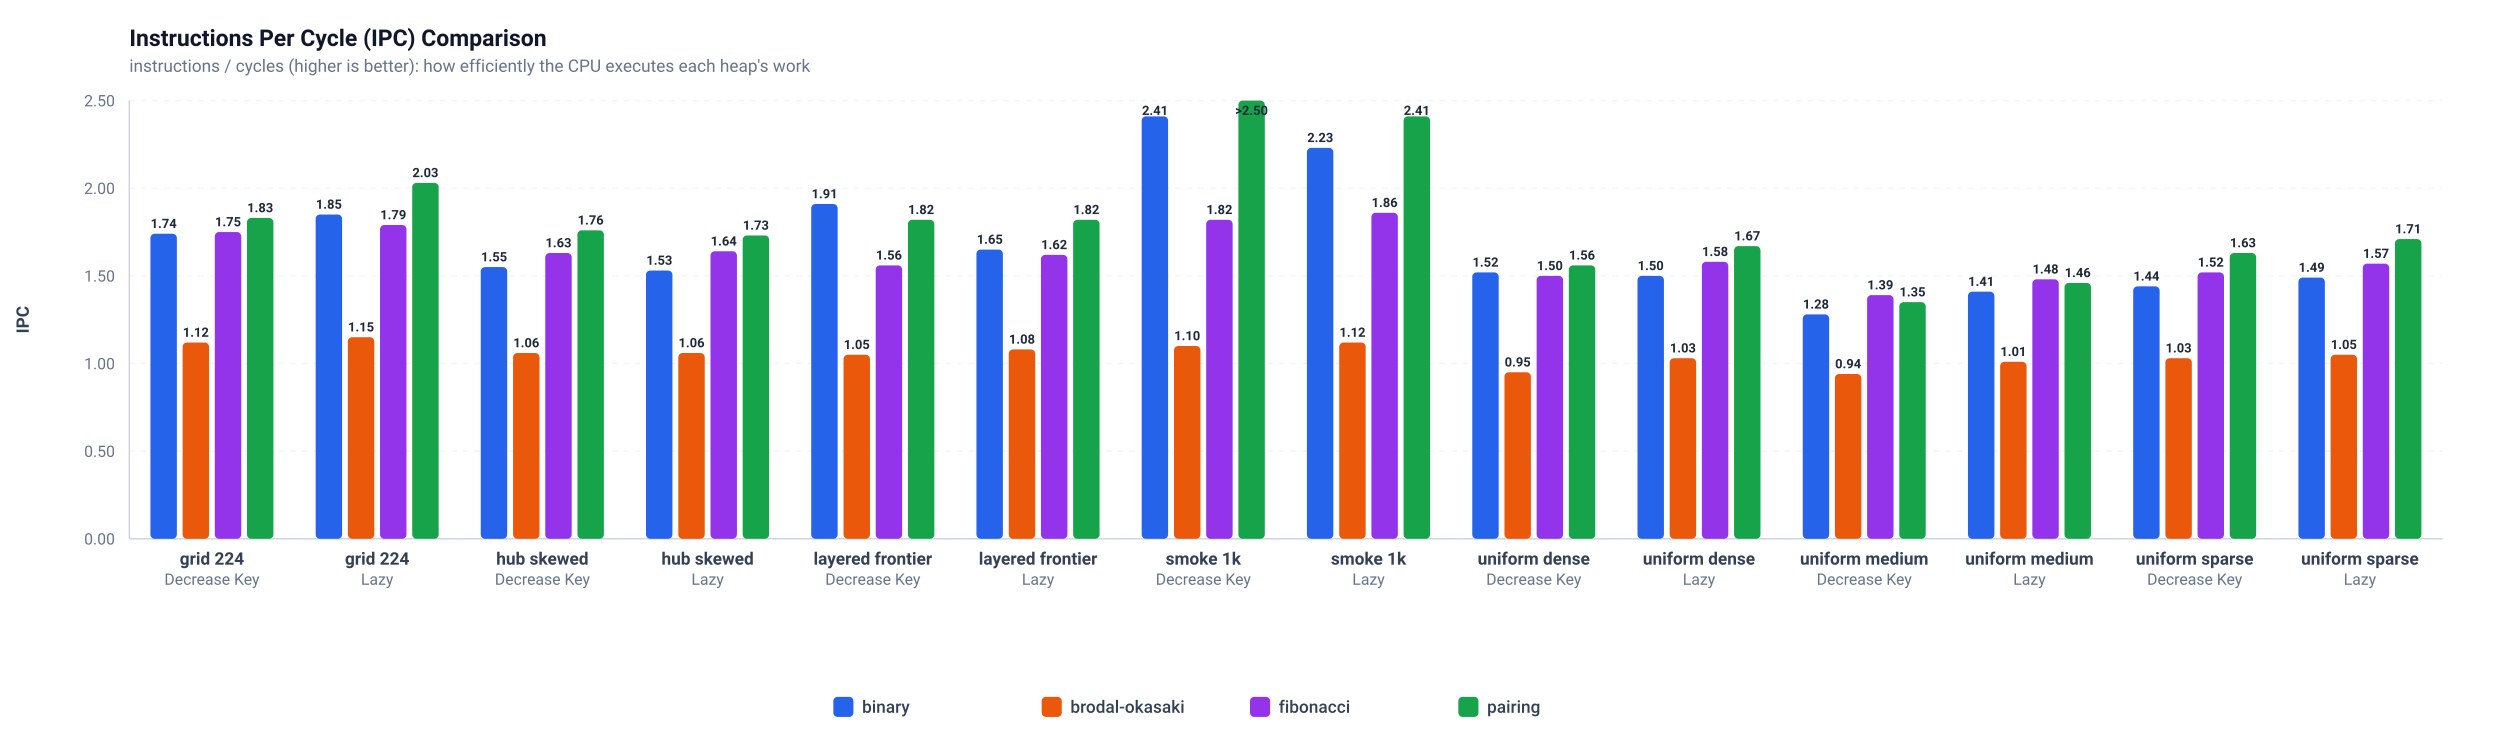
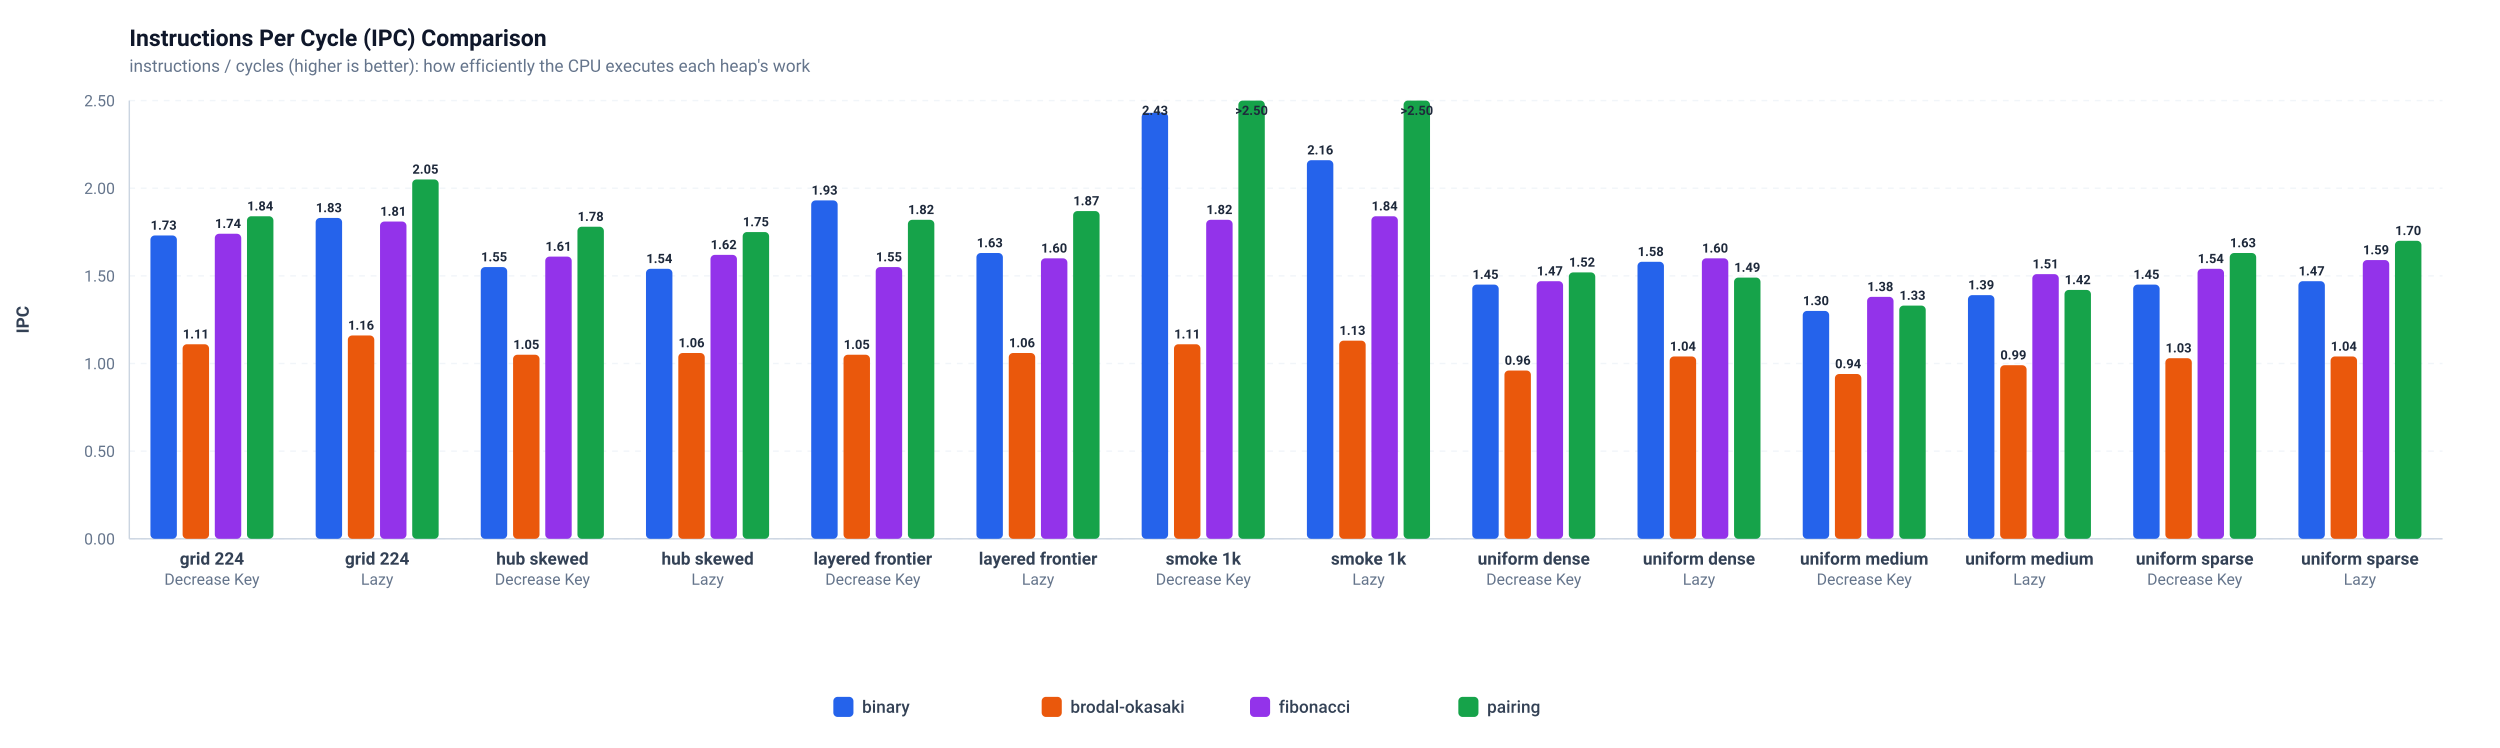
<svg xmlns="http://www.w3.org/2000/svg" viewBox="0 0 1740 520" width="1740" height="520" style="background-color: #ffffff; font-family: -apple-system, BlinkMacSystemFont, Segoe UI, Roboto, sans-serif;">
  <defs>
    <style>
    .axis { stroke: #CBD5E1; stroke-width: 1; }
    .grid { stroke: #F1F5F9; stroke-width: 1; stroke-dasharray: 4,4; }
    .baseline { stroke: #EF4444; stroke-width: 1.5; stroke-dasharray: 3,3; }
    .tick-label { font-size: 11px; fill: #64748B; }
    .axis-title { font-size: 12px; font-weight: 600; fill: #334155; }
    .chart-title { font-size: 16px; font-weight: 700; fill: #0F172A; }
    .chart-subtitle { font-size: 12px; fill: #64748B; }
    .bar-label { font-size: 9px; font-weight: 600; fill: #1E293B; text-anchor: middle; }
    .legend-text { font-size: 12px; fill: #334155; font-weight: 500; dominant-baseline: central; }
  </style>
  </defs>
  <text x="90" y="32" class="chart-title">Instructions Per Cycle (IPC) Comparison</text>
  <text x="90" y="50" class="chart-subtitle">instructions / cycles (higher is better): how efficiently the CPU executes each heap's work</text>
  <line x1="90" y1="375.0" x2="1700" y2="375.0" class="grid" />
  <text x="80" y="379.0" class="tick-label" text-anchor="end">0.00</text>
  <line x1="90" y1="314.0" x2="1700" y2="314.0" class="grid" />
  <text x="80" y="318.0" class="tick-label" text-anchor="end">0.50</text>
  <line x1="90" y1="253.0" x2="1700" y2="253.0" class="grid" />
  <text x="80" y="257.0" class="tick-label" text-anchor="end">1.00</text>
  <line x1="90" y1="192.0" x2="1700" y2="192.0" class="grid" />
  <text x="80" y="196.0" class="tick-label" text-anchor="end">1.50</text>
  <line x1="90" y1="131.0" x2="1700" y2="131.0" class="grid" />
  <text x="80" y="135.0" class="tick-label" text-anchor="end">2.00</text>
  <line x1="90" y1="70.0" x2="1700" y2="70.0" class="grid" />
  <text x="80" y="74.0" class="tick-label" text-anchor="end">2.50</text>
  <line x1="90" y1="70" x2="90" y2="375" class="axis" />
  <line x1="90" y1="375" x2="1700" y2="375" class="axis" />
  <text x="-222.5" y="20" class="axis-title" text-anchor="middle" transform="rotate(-90)">IPC</text>
  <text x="147.5" y="393" class="axis-title" font-size="10px" text-anchor="middle">grid 224</text>
  <text x="147.5" y="407" class="tick-label" font-size="10px" text-anchor="middle">Decrease Key</text>
-   <rect x="104.7" y="162.7" width="18.4" height="212.3" fill="#2563EB" rx="3" ry="3" />
-   <text x="113.9" y="158.7" class="bar-label">1.74</text>
-   <rect x="127.1" y="238.4" width="18.4" height="136.6" fill="#EA580C" rx="3" ry="3" />
-   <text x="136.3" y="234.4" class="bar-label">1.12</text>
-   <rect x="149.5" y="161.5" width="18.4" height="213.5" fill="#9333EA" rx="3" ry="3" />
-   <text x="158.7" y="157.5" class="bar-label">1.75</text>
-   <rect x="171.9" y="151.7" width="18.4" height="223.3" fill="#16A34A" rx="3" ry="3" />
-   <text x="181.1" y="147.7" class="bar-label">1.83</text>
+   <rect x="104.7" y="163.9" width="18.4" height="211.1" fill="#2563EB" rx="3" ry="3" />
+   <text x="113.9" y="159.9" class="bar-label">1.73</text>
+   <rect x="127.1" y="239.6" width="18.4" height="135.4" fill="#EA580C" rx="3" ry="3" />
+   <text x="136.3" y="235.6" class="bar-label">1.11</text>
+   <rect x="149.5" y="162.7" width="18.4" height="212.3" fill="#9333EA" rx="3" ry="3" />
+   <text x="158.7" y="158.7" class="bar-label">1.74</text>
+   <rect x="171.9" y="150.5" width="18.4" height="224.5" fill="#16A34A" rx="3" ry="3" />
+   <text x="181.1" y="146.5" class="bar-label">1.84</text>
  <text x="262.5" y="393" class="axis-title" font-size="10px" text-anchor="middle">grid 224</text>
  <text x="262.5" y="407" class="tick-label" font-size="10px" text-anchor="middle">Lazy</text>
-   <rect x="219.7" y="149.3" width="18.4" height="225.7" fill="#2563EB" rx="3" ry="3" />
-   <text x="228.9" y="145.3" class="bar-label">1.85</text>
-   <rect x="242.1" y="234.7" width="18.4" height="140.3" fill="#EA580C" rx="3" ry="3" />
-   <text x="251.3" y="230.7" class="bar-label">1.15</text>
-   <rect x="264.5" y="156.6" width="18.4" height="218.4" fill="#9333EA" rx="3" ry="3" />
-   <text x="273.7" y="152.6" class="bar-label">1.79</text>
-   <rect x="286.9" y="127.3" width="18.4" height="247.7" fill="#16A34A" rx="3" ry="3" />
-   <text x="296.1" y="123.3" class="bar-label">2.03</text>
+   <rect x="219.7" y="151.7" width="18.4" height="223.3" fill="#2563EB" rx="3" ry="3" />
+   <text x="228.9" y="147.7" class="bar-label">1.83</text>
+   <rect x="242.1" y="233.5" width="18.4" height="141.5" fill="#EA580C" rx="3" ry="3" />
+   <text x="251.3" y="229.5" class="bar-label">1.16</text>
+   <rect x="264.5" y="154.2" width="18.4" height="220.8" fill="#9333EA" rx="3" ry="3" />
+   <text x="273.7" y="150.2" class="bar-label">1.81</text>
+   <rect x="286.9" y="124.9" width="18.4" height="250.1" fill="#16A34A" rx="3" ry="3" />
+   <text x="296.1" y="120.9" class="bar-label">2.05</text>
  <text x="377.5" y="393" class="axis-title" font-size="10px" text-anchor="middle">hub skewed</text>
  <text x="377.5" y="407" class="tick-label" font-size="10px" text-anchor="middle">Decrease Key</text>
  <rect x="334.6" y="185.9" width="18.4" height="189.1" fill="#2563EB" rx="3" ry="3" />
  <text x="343.9" y="181.9" class="bar-label">1.55</text>
-   <rect x="357.1" y="245.7" width="18.4" height="129.3" fill="#EA580C" rx="3" ry="3" />
-   <text x="366.3" y="241.7" class="bar-label">1.06</text>
-   <rect x="379.5" y="176.1" width="18.4" height="198.9" fill="#9333EA" rx="3" ry="3" />
-   <text x="388.7" y="172.1" class="bar-label">1.63</text>
-   <rect x="401.9" y="160.3" width="18.4" height="214.7" fill="#16A34A" rx="3" ry="3" />
-   <text x="411.1" y="156.3" class="bar-label">1.76</text>
+   <rect x="357.1" y="246.9" width="18.4" height="128.1" fill="#EA580C" rx="3" ry="3" />
+   <text x="366.3" y="242.9" class="bar-label">1.05</text>
+   <rect x="379.5" y="178.6" width="18.4" height="196.4" fill="#9333EA" rx="3" ry="3" />
+   <text x="388.7" y="174.6" class="bar-label">1.61</text>
+   <rect x="401.9" y="157.8" width="18.4" height="217.2" fill="#16A34A" rx="3" ry="3" />
+   <text x="411.1" y="153.8" class="bar-label">1.78</text>
  <text x="492.5" y="393" class="axis-title" font-size="10px" text-anchor="middle">hub skewed</text>
  <text x="492.5" y="407" class="tick-label" font-size="10px" text-anchor="middle">Lazy</text>
-   <rect x="449.6" y="188.3" width="18.4" height="186.7" fill="#2563EB" rx="3" ry="3" />
-   <text x="458.9" y="184.3" class="bar-label">1.53</text>
+   <rect x="449.6" y="187.1" width="18.4" height="187.9" fill="#2563EB" rx="3" ry="3" />
+   <text x="458.9" y="183.1" class="bar-label">1.54</text>
  <rect x="472.1" y="245.7" width="18.4" height="129.3" fill="#EA580C" rx="3" ry="3" />
  <text x="481.3" y="241.7" class="bar-label">1.06</text>
-   <rect x="494.5" y="174.9" width="18.4" height="200.1" fill="#9333EA" rx="3" ry="3" />
-   <text x="503.7" y="170.9" class="bar-label">1.64</text>
-   <rect x="516.9" y="163.9" width="18.4" height="211.1" fill="#16A34A" rx="3" ry="3" />
-   <text x="526.1" y="159.9" class="bar-label">1.73</text>
+   <rect x="494.5" y="177.4" width="18.4" height="197.6" fill="#9333EA" rx="3" ry="3" />
+   <text x="503.7" y="173.4" class="bar-label">1.62</text>
+   <rect x="516.9" y="161.5" width="18.4" height="213.5" fill="#16A34A" rx="3" ry="3" />
+   <text x="526.1" y="157.5" class="bar-label">1.75</text>
  <text x="607.5" y="393" class="axis-title" font-size="10px" text-anchor="middle">layered frontier</text>
  <text x="607.5" y="407" class="tick-label" font-size="10px" text-anchor="middle">Decrease Key</text>
-   <rect x="564.6" y="142.0" width="18.4" height="233.0" fill="#2563EB" rx="3" ry="3" />
-   <text x="573.9" y="138.0" class="bar-label">1.91</text>
+   <rect x="564.6" y="139.5" width="18.4" height="235.5" fill="#2563EB" rx="3" ry="3" />
+   <text x="573.9" y="135.5" class="bar-label">1.93</text>
  <rect x="587.1" y="246.9" width="18.4" height="128.1" fill="#EA580C" rx="3" ry="3" />
  <text x="596.3" y="242.9" class="bar-label">1.05</text>
-   <rect x="609.5" y="184.7" width="18.4" height="190.3" fill="#9333EA" rx="3" ry="3" />
-   <text x="618.7" y="180.7" class="bar-label">1.56</text>
+   <rect x="609.5" y="185.9" width="18.4" height="189.1" fill="#9333EA" rx="3" ry="3" />
+   <text x="618.7" y="181.9" class="bar-label">1.55</text>
  <rect x="631.9" y="153.0" width="18.4" height="222.0" fill="#16A34A" rx="3" ry="3" />
  <text x="641.1" y="149.0" class="bar-label">1.82</text>
  <text x="722.5" y="393" class="axis-title" font-size="10px" text-anchor="middle">layered frontier</text>
  <text x="722.5" y="407" class="tick-label" font-size="10px" text-anchor="middle">Lazy</text>
-   <rect x="679.6" y="173.7" width="18.4" height="201.3" fill="#2563EB" rx="3" ry="3" />
-   <text x="688.9" y="169.7" class="bar-label">1.65</text>
-   <rect x="702.1" y="243.2" width="18.4" height="131.8" fill="#EA580C" rx="3" ry="3" />
-   <text x="711.3" y="239.2" class="bar-label">1.08</text>
-   <rect x="724.5" y="177.4" width="18.4" height="197.6" fill="#9333EA" rx="3" ry="3" />
-   <text x="733.7" y="173.4" class="bar-label">1.62</text>
-   <rect x="746.9" y="153.0" width="18.4" height="222.0" fill="#16A34A" rx="3" ry="3" />
-   <text x="756.1" y="149.0" class="bar-label">1.82</text>
+   <rect x="679.6" y="176.1" width="18.4" height="198.9" fill="#2563EB" rx="3" ry="3" />
+   <text x="688.9" y="172.1" class="bar-label">1.63</text>
+   <rect x="702.1" y="245.7" width="18.4" height="129.3" fill="#EA580C" rx="3" ry="3" />
+   <text x="711.3" y="241.7" class="bar-label">1.06</text>
+   <rect x="724.5" y="179.8" width="18.4" height="195.2" fill="#9333EA" rx="3" ry="3" />
+   <text x="733.7" y="175.8" class="bar-label">1.60</text>
+   <rect x="746.9" y="146.9" width="18.4" height="228.1" fill="#16A34A" rx="3" ry="3" />
+   <text x="756.1" y="142.9" class="bar-label">1.87</text>
  <text x="837.5" y="393" class="axis-title" font-size="10px" text-anchor="middle">smoke 1k</text>
  <text x="837.5" y="407" class="tick-label" font-size="10px" text-anchor="middle">Decrease Key</text>
-   <rect x="794.6" y="81.0" width="18.4" height="294.0" fill="#2563EB" rx="3" ry="3" />
-   <text x="803.9" y="80.0" class="bar-label">2.41</text>
-   <rect x="817.1" y="240.8" width="18.4" height="134.2" fill="#EA580C" rx="3" ry="3" />
-   <text x="826.3" y="236.8" class="bar-label">1.10</text>
+   <rect x="794.6" y="78.5" width="18.4" height="296.5" fill="#2563EB" rx="3" ry="3" />
+   <text x="803.9" y="80.0" class="bar-label">2.43</text>
+   <rect x="817.1" y="239.6" width="18.4" height="135.4" fill="#EA580C" rx="3" ry="3" />
+   <text x="826.3" y="235.6" class="bar-label">1.11</text>
  <rect x="839.5" y="153.0" width="18.4" height="222.0" fill="#9333EA" rx="3" ry="3" />
  <text x="848.7" y="149.0" class="bar-label">1.82</text>
  <rect x="861.9" y="70.0" width="18.4" height="305.0" fill="#16A34A" rx="3" ry="3" />
  <text x="871.1" y="80.0" class="bar-label">&gt;2.50</text>
  <text x="952.5" y="393" class="axis-title" font-size="10px" text-anchor="middle">smoke 1k</text>
  <text x="952.5" y="407" class="tick-label" font-size="10px" text-anchor="middle">Lazy</text>
-   <rect x="909.6" y="102.9" width="18.4" height="272.1" fill="#2563EB" rx="3" ry="3" />
-   <text x="918.9" y="98.9" class="bar-label">2.23</text>
-   <rect x="932.1" y="238.4" width="18.4" height="136.6" fill="#EA580C" rx="3" ry="3" />
-   <text x="941.3" y="234.4" class="bar-label">1.12</text>
-   <rect x="954.5" y="148.1" width="18.4" height="226.9" fill="#9333EA" rx="3" ry="3" />
-   <text x="963.7" y="144.1" class="bar-label">1.86</text>
-   <rect x="976.9" y="81.0" width="18.4" height="294.0" fill="#16A34A" rx="3" ry="3" />
-   <text x="986.1" y="80.0" class="bar-label">2.41</text>
+   <rect x="909.6" y="111.5" width="18.4" height="263.5" fill="#2563EB" rx="3" ry="3" />
+   <text x="918.9" y="107.5" class="bar-label">2.16</text>
+   <rect x="932.1" y="237.1" width="18.4" height="137.9" fill="#EA580C" rx="3" ry="3" />
+   <text x="941.3" y="233.1" class="bar-label">1.13</text>
+   <rect x="954.5" y="150.5" width="18.4" height="224.5" fill="#9333EA" rx="3" ry="3" />
+   <text x="963.7" y="146.5" class="bar-label">1.84</text>
+   <rect x="976.9" y="70.0" width="18.4" height="305.0" fill="#16A34A" rx="3" ry="3" />
+   <text x="986.1" y="80.0" class="bar-label">&gt;2.50</text>
  <text x="1067.5" y="393" class="axis-title" font-size="10px" text-anchor="middle">uniform dense</text>
  <text x="1067.5" y="407" class="tick-label" font-size="10px" text-anchor="middle">Decrease Key</text>
-   <rect x="1024.7" y="189.6" width="18.4" height="185.4" fill="#2563EB" rx="3" ry="3" />
-   <text x="1033.9" y="185.6" class="bar-label">1.52</text>
-   <rect x="1047.1" y="259.1" width="18.4" height="115.9" fill="#EA580C" rx="3" ry="3" />
-   <text x="1056.3" y="255.1" class="bar-label">0.95</text>
-   <rect x="1069.5" y="192.0" width="18.4" height="183.0" fill="#9333EA" rx="3" ry="3" />
-   <text x="1078.7" y="188.0" class="bar-label">1.50</text>
-   <rect x="1091.9" y="184.7" width="18.4" height="190.3" fill="#16A34A" rx="3" ry="3" />
-   <text x="1101.1" y="180.7" class="bar-label">1.56</text>
+   <rect x="1024.7" y="198.1" width="18.4" height="176.9" fill="#2563EB" rx="3" ry="3" />
+   <text x="1033.9" y="194.1" class="bar-label">1.45</text>
+   <rect x="1047.1" y="257.9" width="18.4" height="117.1" fill="#EA580C" rx="3" ry="3" />
+   <text x="1056.3" y="253.9" class="bar-label">0.96</text>
+   <rect x="1069.5" y="195.7" width="18.4" height="179.3" fill="#9333EA" rx="3" ry="3" />
+   <text x="1078.7" y="191.7" class="bar-label">1.47</text>
+   <rect x="1091.9" y="189.6" width="18.4" height="185.4" fill="#16A34A" rx="3" ry="3" />
+   <text x="1101.1" y="185.6" class="bar-label">1.52</text>
  <text x="1182.5" y="393" class="axis-title" font-size="10px" text-anchor="middle">uniform dense</text>
  <text x="1182.5" y="407" class="tick-label" font-size="10px" text-anchor="middle">Lazy</text>
-   <rect x="1139.7" y="192.0" width="18.4" height="183.0" fill="#2563EB" rx="3" ry="3" />
-   <text x="1148.9" y="188.0" class="bar-label">1.50</text>
-   <rect x="1162.1" y="249.3" width="18.4" height="125.7" fill="#EA580C" rx="3" ry="3" />
-   <text x="1171.3" y="245.3" class="bar-label">1.03</text>
-   <rect x="1184.5" y="182.2" width="18.4" height="192.8" fill="#9333EA" rx="3" ry="3" />
-   <text x="1193.7" y="178.2" class="bar-label">1.58</text>
-   <rect x="1206.9" y="171.3" width="18.4" height="203.7" fill="#16A34A" rx="3" ry="3" />
-   <text x="1216.1" y="167.3" class="bar-label">1.67</text>
+   <rect x="1139.7" y="182.2" width="18.4" height="192.8" fill="#2563EB" rx="3" ry="3" />
+   <text x="1148.9" y="178.2" class="bar-label">1.58</text>
+   <rect x="1162.1" y="248.1" width="18.4" height="126.9" fill="#EA580C" rx="3" ry="3" />
+   <text x="1171.3" y="244.1" class="bar-label">1.04</text>
+   <rect x="1184.5" y="179.8" width="18.4" height="195.2" fill="#9333EA" rx="3" ry="3" />
+   <text x="1193.7" y="175.8" class="bar-label">1.60</text>
+   <rect x="1206.9" y="193.2" width="18.4" height="181.8" fill="#16A34A" rx="3" ry="3" />
+   <text x="1216.1" y="189.2" class="bar-label">1.49</text>
  <text x="1297.5" y="393" class="axis-title" font-size="10px" text-anchor="middle">uniform medium</text>
  <text x="1297.5" y="407" class="tick-label" font-size="10px" text-anchor="middle">Decrease Key</text>
-   <rect x="1254.7" y="218.8" width="18.4" height="156.2" fill="#2563EB" rx="3" ry="3" />
-   <text x="1263.9" y="214.8" class="bar-label">1.28</text>
+   <rect x="1254.7" y="216.4" width="18.4" height="158.6" fill="#2563EB" rx="3" ry="3" />
+   <text x="1263.9" y="212.4" class="bar-label">1.30</text>
  <rect x="1277.1" y="260.3" width="18.4" height="114.7" fill="#EA580C" rx="3" ry="3" />
  <text x="1286.3" y="256.3" class="bar-label">0.94</text>
-   <rect x="1299.5" y="205.4" width="18.4" height="169.6" fill="#9333EA" rx="3" ry="3" />
-   <text x="1308.7" y="201.4" class="bar-label">1.39</text>
-   <rect x="1321.9" y="210.3" width="18.4" height="164.7" fill="#16A34A" rx="3" ry="3" />
-   <text x="1331.1" y="206.3" class="bar-label">1.35</text>
+   <rect x="1299.5" y="206.6" width="18.4" height="168.4" fill="#9333EA" rx="3" ry="3" />
+   <text x="1308.7" y="202.6" class="bar-label">1.38</text>
+   <rect x="1321.9" y="212.7" width="18.4" height="162.3" fill="#16A34A" rx="3" ry="3" />
+   <text x="1331.1" y="208.7" class="bar-label">1.33</text>
  <text x="1412.5" y="393" class="axis-title" font-size="10px" text-anchor="middle">uniform medium</text>
  <text x="1412.5" y="407" class="tick-label" font-size="10px" text-anchor="middle">Lazy</text>
-   <rect x="1369.7" y="203.0" width="18.4" height="172.0" fill="#2563EB" rx="3" ry="3" />
-   <text x="1378.9" y="199.0" class="bar-label">1.41</text>
-   <rect x="1392.1" y="251.8" width="18.4" height="123.2" fill="#EA580C" rx="3" ry="3" />
-   <text x="1401.3" y="247.8" class="bar-label">1.01</text>
-   <rect x="1414.5" y="194.4" width="18.4" height="180.6" fill="#9333EA" rx="3" ry="3" />
-   <text x="1423.7" y="190.4" class="bar-label">1.48</text>
-   <rect x="1436.9" y="196.9" width="18.4" height="178.1" fill="#16A34A" rx="3" ry="3" />
-   <text x="1446.1" y="192.9" class="bar-label">1.46</text>
+   <rect x="1369.7" y="205.4" width="18.4" height="169.6" fill="#2563EB" rx="3" ry="3" />
+   <text x="1378.9" y="201.4" class="bar-label">1.39</text>
+   <rect x="1392.1" y="254.2" width="18.4" height="120.8" fill="#EA580C" rx="3" ry="3" />
+   <text x="1401.3" y="250.2" class="bar-label">0.99</text>
+   <rect x="1414.5" y="190.8" width="18.4" height="184.2" fill="#9333EA" rx="3" ry="3" />
+   <text x="1423.7" y="186.8" class="bar-label">1.51</text>
+   <rect x="1436.9" y="201.8" width="18.4" height="173.2" fill="#16A34A" rx="3" ry="3" />
+   <text x="1446.1" y="197.8" class="bar-label">1.42</text>
  <text x="1527.5" y="393" class="axis-title" font-size="10px" text-anchor="middle">uniform sparse</text>
  <text x="1527.5" y="407" class="tick-label" font-size="10px" text-anchor="middle">Decrease Key</text>
-   <rect x="1484.7" y="199.3" width="18.4" height="175.7" fill="#2563EB" rx="3" ry="3" />
-   <text x="1493.9" y="195.3" class="bar-label">1.44</text>
+   <rect x="1484.7" y="198.1" width="18.4" height="176.9" fill="#2563EB" rx="3" ry="3" />
+   <text x="1493.9" y="194.1" class="bar-label">1.45</text>
  <rect x="1507.1" y="249.3" width="18.4" height="125.7" fill="#EA580C" rx="3" ry="3" />
  <text x="1516.3" y="245.3" class="bar-label">1.03</text>
-   <rect x="1529.5" y="189.6" width="18.4" height="185.4" fill="#9333EA" rx="3" ry="3" />
-   <text x="1538.7" y="185.6" class="bar-label">1.52</text>
+   <rect x="1529.5" y="187.1" width="18.4" height="187.9" fill="#9333EA" rx="3" ry="3" />
+   <text x="1538.7" y="183.1" class="bar-label">1.54</text>
  <rect x="1551.9" y="176.1" width="18.4" height="198.9" fill="#16A34A" rx="3" ry="3" />
  <text x="1561.1" y="172.1" class="bar-label">1.63</text>
  <text x="1642.5" y="393" class="axis-title" font-size="10px" text-anchor="middle">uniform sparse</text>
  <text x="1642.5" y="407" class="tick-label" font-size="10px" text-anchor="middle">Lazy</text>
-   <rect x="1599.7" y="193.2" width="18.4" height="181.8" fill="#2563EB" rx="3" ry="3" />
-   <text x="1608.9" y="189.2" class="bar-label">1.49</text>
-   <rect x="1622.1" y="246.9" width="18.4" height="128.1" fill="#EA580C" rx="3" ry="3" />
-   <text x="1631.3" y="242.9" class="bar-label">1.05</text>
-   <rect x="1644.5" y="183.5" width="18.4" height="191.5" fill="#9333EA" rx="3" ry="3" />
-   <text x="1653.7" y="179.5" class="bar-label">1.57</text>
-   <rect x="1666.9" y="166.4" width="18.4" height="208.6" fill="#16A34A" rx="3" ry="3" />
-   <text x="1676.1" y="162.4" class="bar-label">1.71</text>
+   <rect x="1599.7" y="195.7" width="18.4" height="179.3" fill="#2563EB" rx="3" ry="3" />
+   <text x="1608.9" y="191.7" class="bar-label">1.47</text>
+   <rect x="1622.1" y="248.1" width="18.4" height="126.9" fill="#EA580C" rx="3" ry="3" />
+   <text x="1631.3" y="244.1" class="bar-label">1.04</text>
+   <rect x="1644.5" y="181.0" width="18.4" height="194.0" fill="#9333EA" rx="3" ry="3" />
+   <text x="1653.7" y="177.0" class="bar-label">1.59</text>
+   <rect x="1666.9" y="167.6" width="18.4" height="207.4" fill="#16A34A" rx="3" ry="3" />
+   <text x="1676.1" y="163.6" class="bar-label">1.70</text>
  <rect x="580.0" y="485.0" width="14" height="14" fill="#2563EB" rx="3" ry="3" />
  <text x="600.0" y="492.0" class="legend-text">binary</text>
  <rect x="725.0" y="485.0" width="14" height="14" fill="#EA580C" rx="3" ry="3" />
  <text x="745.0" y="492.0" class="legend-text">brodal-okasaki</text>
  <rect x="870.0" y="485.0" width="14" height="14" fill="#9333EA" rx="3" ry="3" />
  <text x="890.0" y="492.0" class="legend-text">fibonacci</text>
  <rect x="1015.0" y="485.0" width="14" height="14" fill="#16A34A" rx="3" ry="3" />
  <text x="1035.0" y="492.0" class="legend-text">pairing</text>
</svg>
